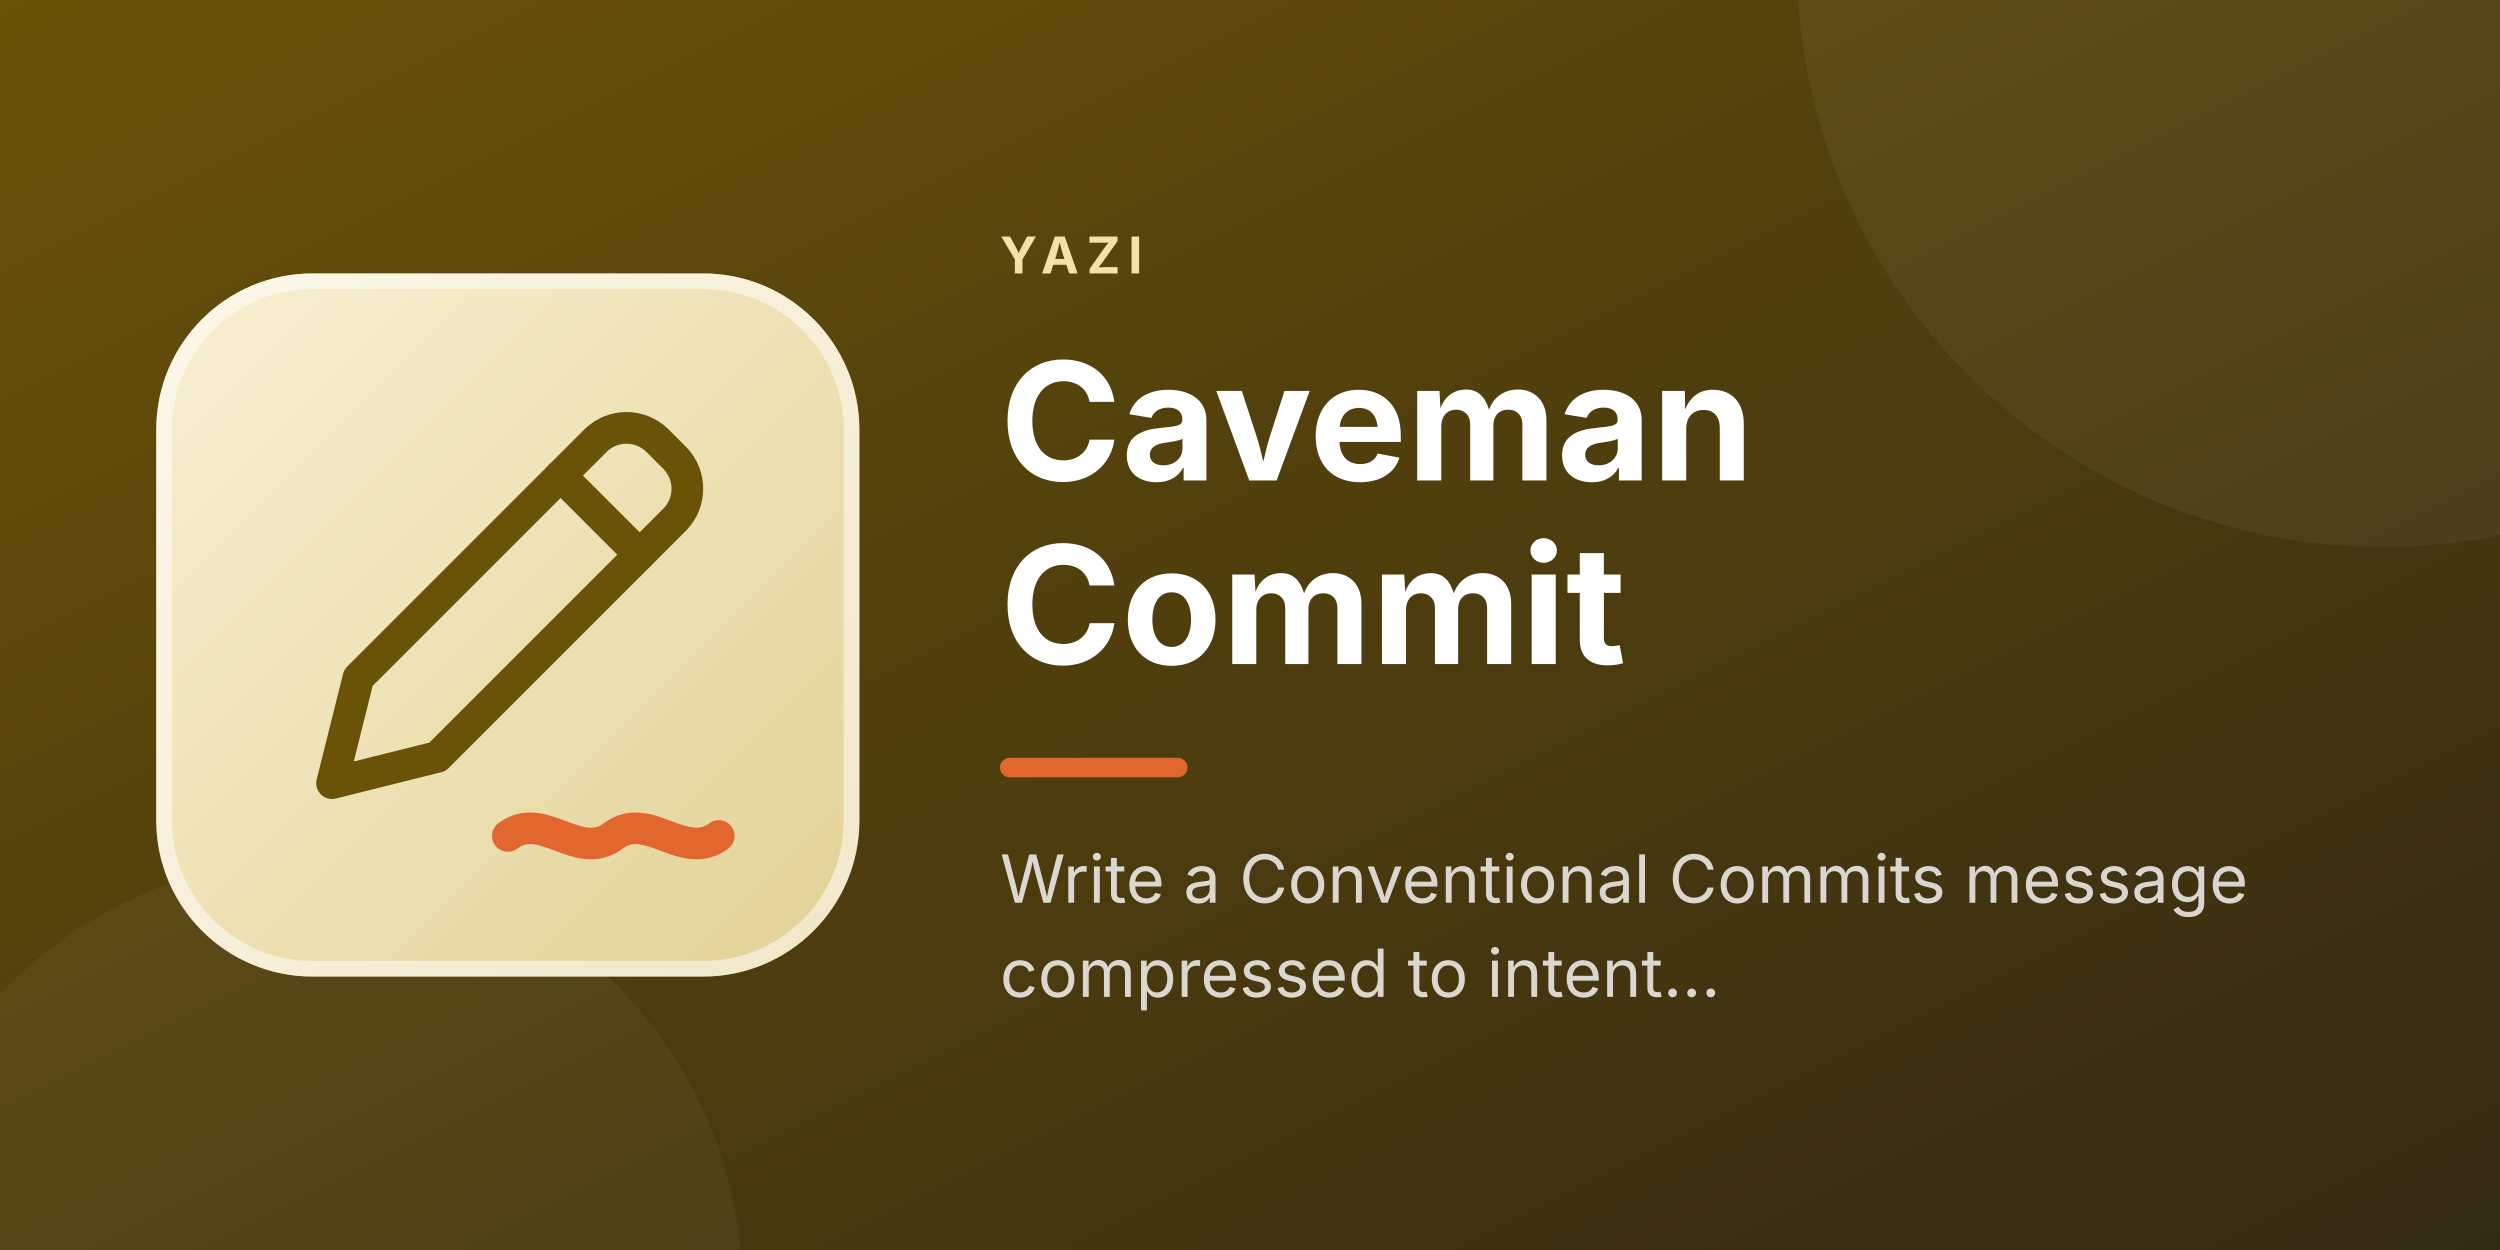
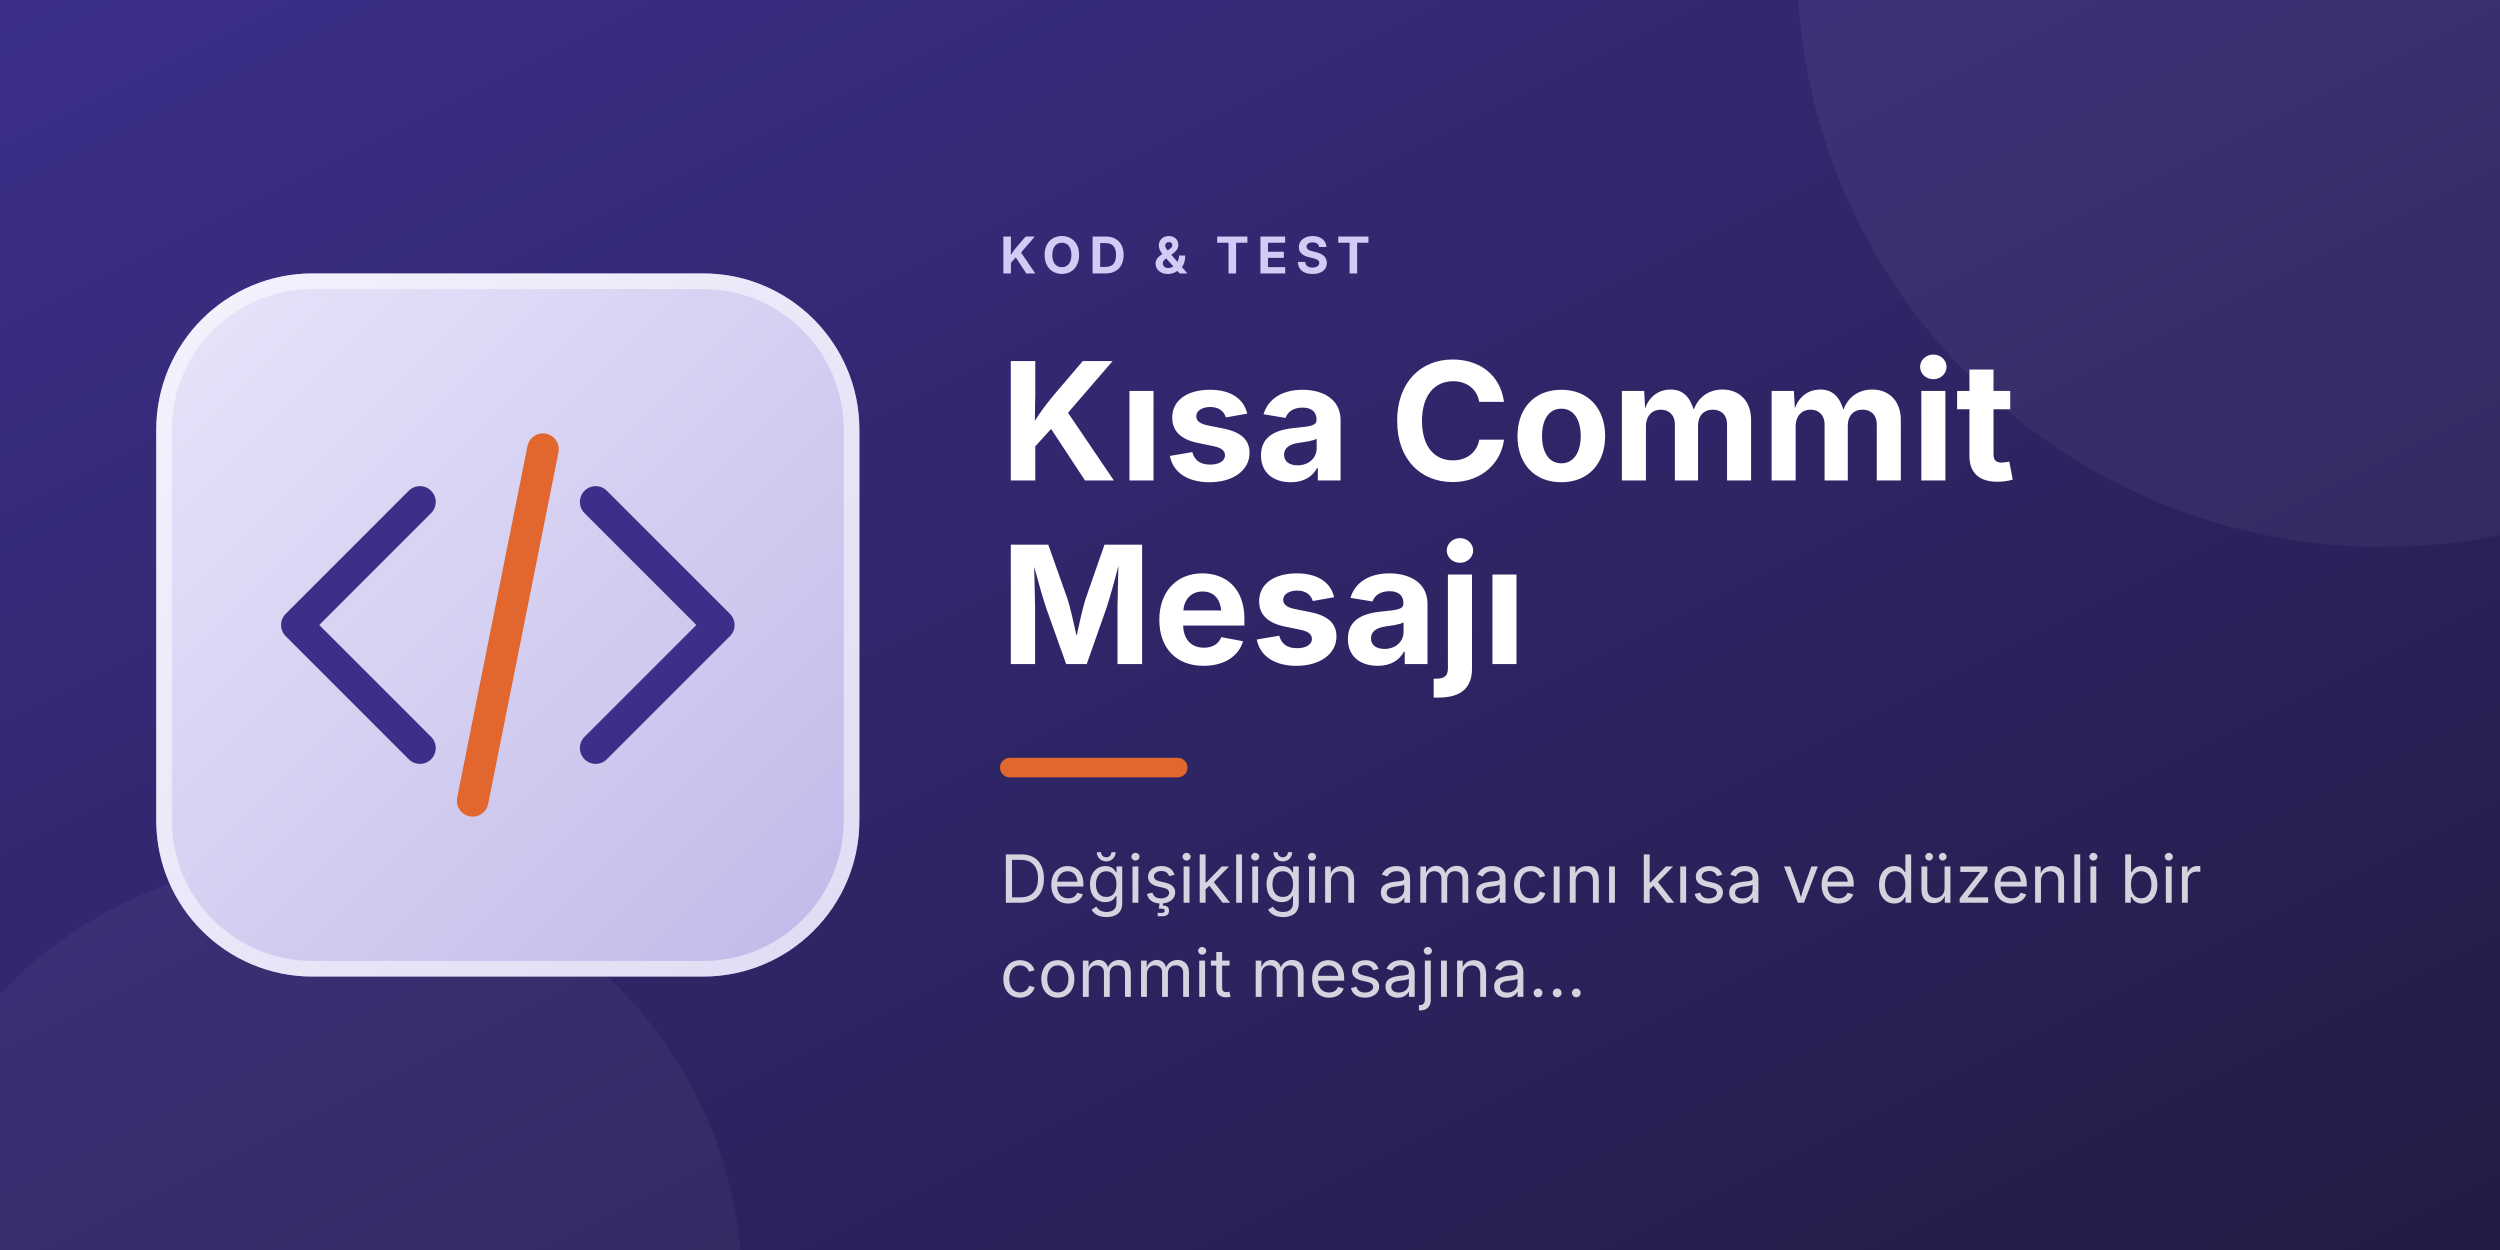
- <svg xmlns="http://www.w3.org/2000/svg" viewBox="0 0 640 320" width="640" height="320" role="img" aria-label="Caveman Commit">
+ <svg xmlns="http://www.w3.org/2000/svg" viewBox="0 0 640 320" width="640" height="320" role="img" aria-label="Kısa Commit Mesajı">
  <defs>
    <linearGradient id="kp-caveman-commit" x1="0" y1="0" x2="1" y2="1">
-       <stop offset="0" stop-color="#6a5208" />
-       <stop offset="1" stop-color="#332a13" />
+       <stop offset="0" stop-color="#3b2f8a" />
+       <stop offset="1" stop-color="#221c44" />
    </linearGradient>
    <linearGradient id="kt-caveman-commit" x1="0" y1="0" x2="1" y2="1">
-       <stop offset="0" stop-color="#f9f1d4" />
-       <stop offset="1" stop-color="#e2d195" />
+       <stop offset="0" stop-color="#e9e5fa" />
+       <stop offset="1" stop-color="#c0b8e8" />
    </linearGradient>
  </defs>
  <rect width="640" height="320" fill="url(#kp-caveman-commit)" />
  <circle cx="610" cy="-10" r="150" fill="#ffffff" fill-opacity=".05" />
  <circle cx="80" cy="330" r="110" fill="#ffffff" fill-opacity=".04" />
  <rect x="40" y="70" width="180" height="180" rx="40" fill="url(#kt-caveman-commit)" />
  <rect x="42" y="72" width="176" height="176" rx="38" fill="none" stroke="#ffffff" stroke-opacity=".5" stroke-width="4" />
  <g transform="translate(58 88) scale(2.25)" fill="none" stroke-width="3.6" stroke-linecap="round" stroke-linejoin="round">
-     <g stroke="#6a5208">
-       <path d="M12 50l3-12L42 11a5 5 0 0 1 7 0l2 2a5 5 0 0 1 0 7L24 47z" />
-       <path d="M38 15l9 9" />
+     <g stroke="#3b2f8a">
+       <path d="M22 18 8 32l14 14M42 18l14 14-14 14" />
    </g>
    <g stroke="#e2672f">
-       <path d="M32 56c4-3 8 3 12 0s8 3 12 0" />
+       <path d="M36 12 28 52" />
    </g>
  </g>
  <g font-family="Space Grotesk, Inter, Segoe UI, sans-serif">
-     <text x="256" y="70" font-size="13" font-weight="700" letter-spacing="2" fill="#f2e2a8">YAZI</text>
+     <text x="256" y="70" font-size="13" font-weight="700" letter-spacing="2" fill="#d2cbf5">KOD &amp; TEST</text>
    <text x="256" y="86" font-size="42" font-weight="700" fill="#ffffff">
-       <tspan x="256" dy="37.0">Caveman</tspan>
-       <tspan x="256" dy="47.0">Commit</tspan>
+       <tspan x="256" dy="37.0">Kısa Commit</tspan>
+       <tspan x="256" dy="47.0">Mesajı</tspan>
    </text>
    <rect x="256" y="194" width="48" height="5" rx="2.5" fill="#e2672f" />
    <text x="256" y="215" font-size="17" fill="#ffffff" fill-opacity=".8">
-       <tspan x="256" dy="16.1">Write a Conventional Commits message</tspan>
-       <tspan x="256" dy="24.1">compressed to intent…</tspan>
+       <tspan x="256" dy="16.1">Değişikliğin amacını kısa ve düzenli bir</tspan>
+       <tspan x="256" dy="24.1">commit mesajına…</tspan>
    </text>
  </g>
</svg>
